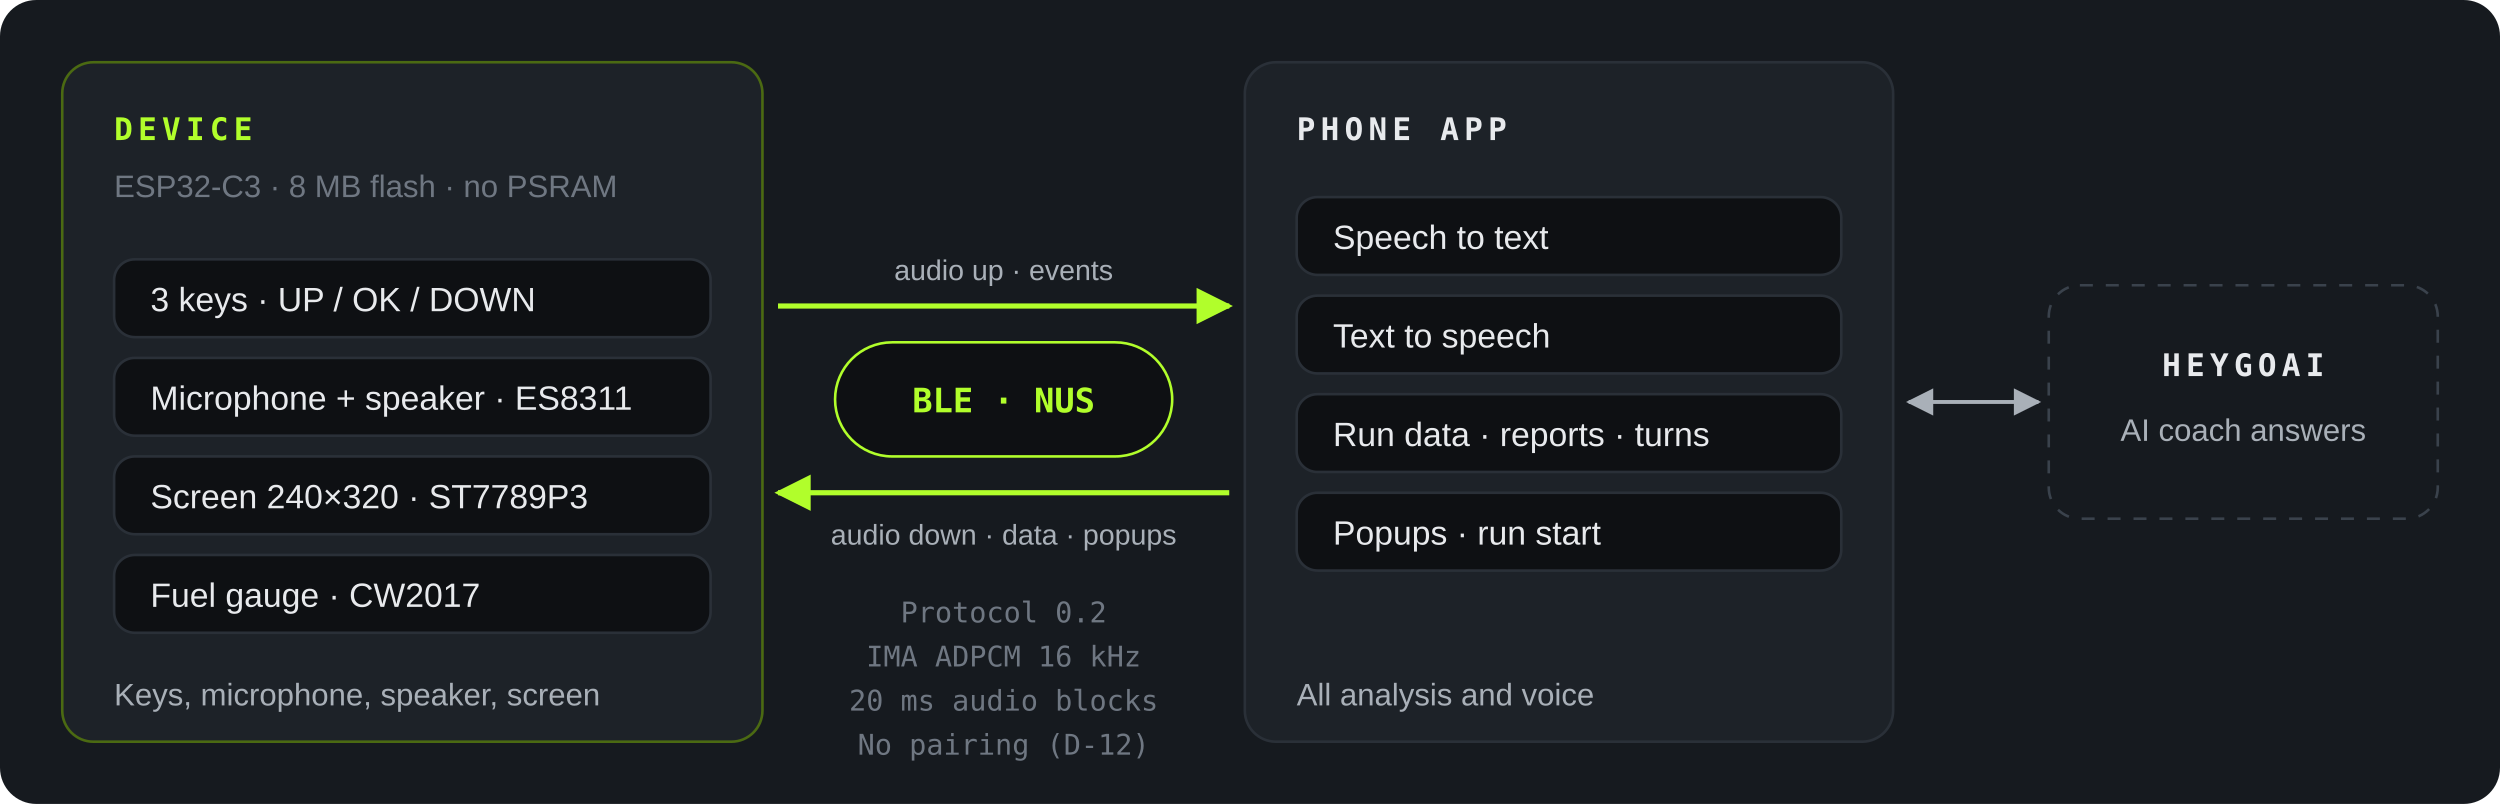
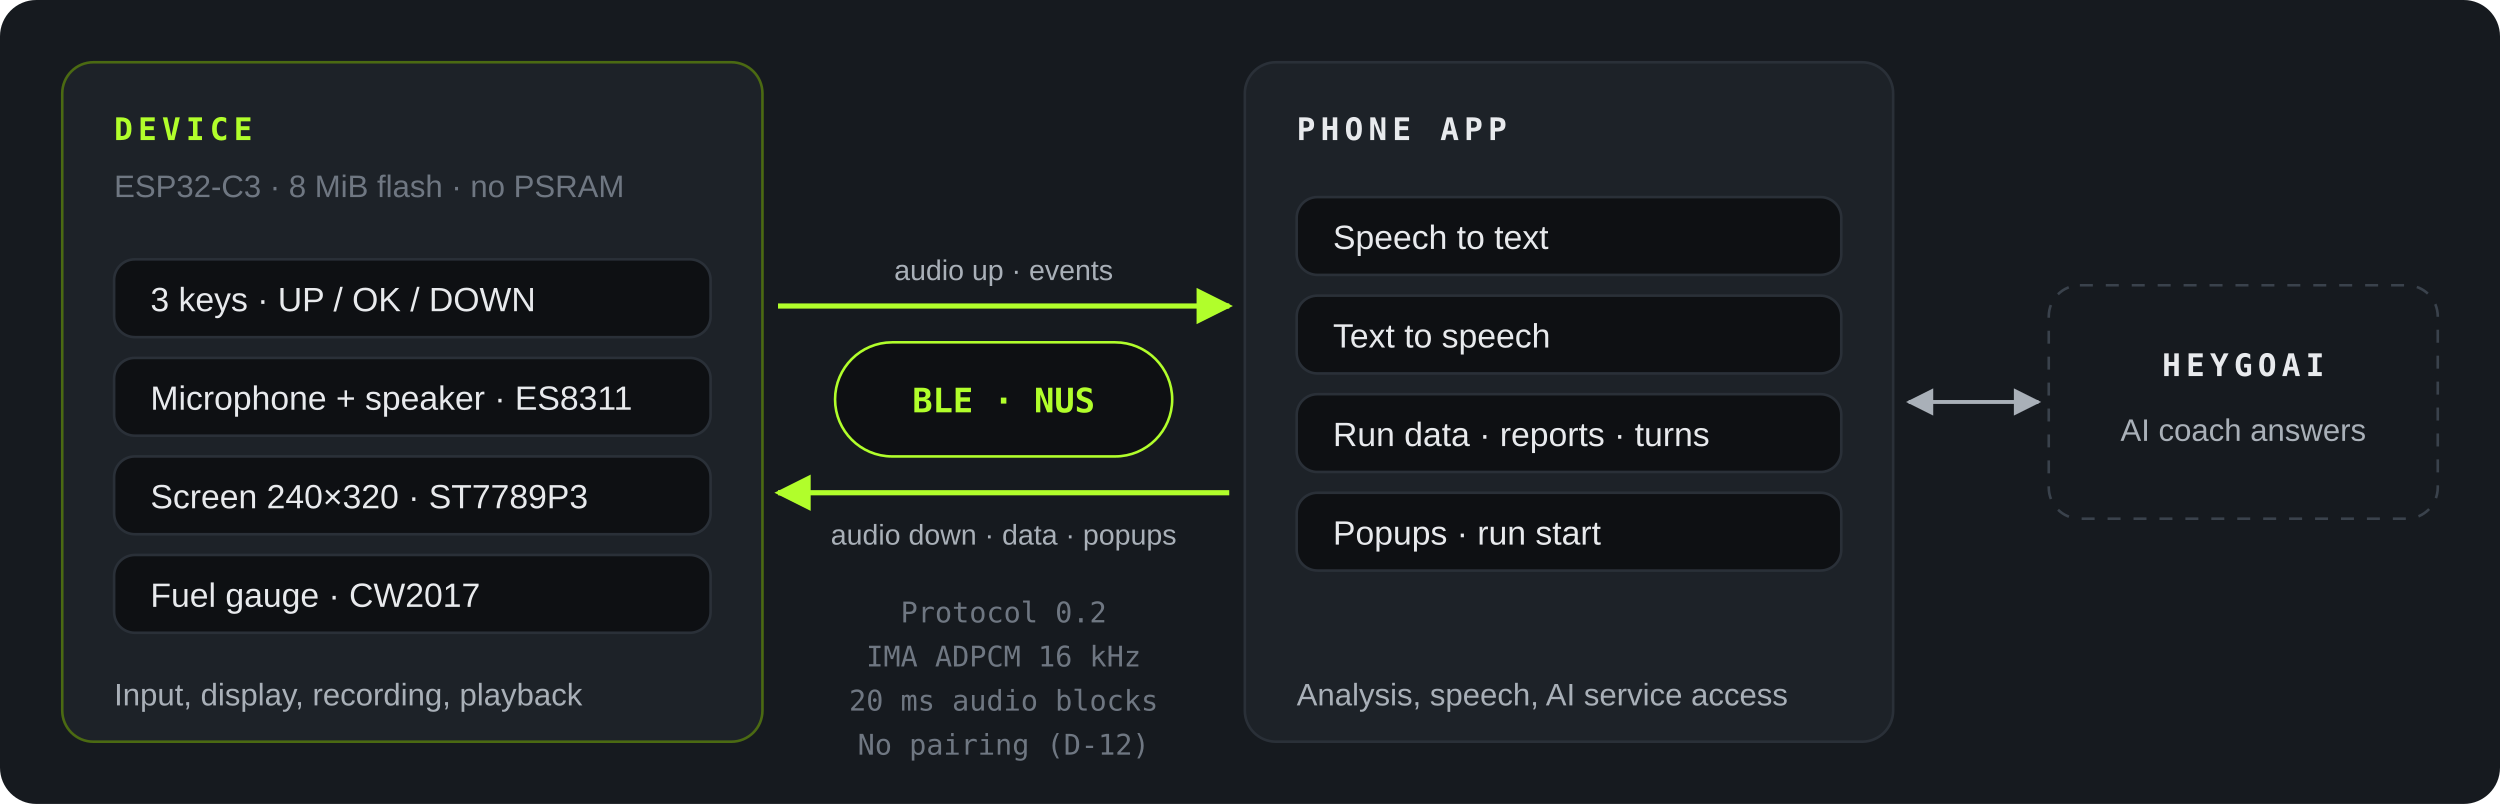
<svg xmlns="http://www.w3.org/2000/svg" viewBox="0 0 964 310" width="964" height="310" role="img" aria-label="System architecture: device, BLE link, phone app, and HeygoAI" font-family="-apple-system, 'PingFang SC', 'Noto Sans SC', 'Helvetica Neue', Arial, sans-serif">
  <defs>
    <marker id="ah" viewBox="0 0 10 10" refX="9" refY="5" markerWidth="7" markerHeight="7" orient="auto-start-reverse">
      <path d="M0,0 L10,5 L0,10 z" fill="#b1fe2b" />
    </marker>
    <marker id="ag" viewBox="0 0 10 10" refX="9" refY="5" markerWidth="7" markerHeight="7" orient="auto-start-reverse">
      <path d="M0,0 L10,5 L0,10 z" fill="#a9b0b8" />
    </marker>
  </defs>
  <rect width="964" height="310" rx="14" fill="#161a1f" />
  <rect x="24" y="24" width="270" height="262" rx="12" fill="#1d2228" stroke="#4b6a12" />
  <text x="44" y="54" font-size="12" fill="#b1fe2b" font-weight="700" text-anchor="start" font-family="'SF Mono', Menlo, Consolas, monospace" letter-spacing="2">DEVICE</text>
-   <text x="44" y="76" font-size="12" fill="#6f7782" font-weight="400" text-anchor="start">ESP32-C3 · 8 MB flash · no PSRAM</text>
+   <text x="44" y="76" font-size="12" fill="#6f7782" font-weight="400" text-anchor="start">ESP32-C3 · 8 MiB flash · no PSRAM</text>
  <rect x="44" y="100" width="230" height="30" rx="8" fill="#0e1013" stroke="#2a3038" />
  <text x="58" y="120" font-size="13" fill="#e8eaed" font-weight="400" text-anchor="start">3 keys · UP / OK / DOWN</text>
  <rect x="44" y="138" width="230" height="30" rx="8" fill="#0e1013" stroke="#2a3038" />
  <text x="58" y="158" font-size="13" fill="#e8eaed" font-weight="400" text-anchor="start">Microphone + speaker · ES8311</text>
  <rect x="44" y="176" width="230" height="30" rx="8" fill="#0e1013" stroke="#2a3038" />
  <text x="58" y="196" font-size="13" fill="#e8eaed" font-weight="400" text-anchor="start">Screen 240×320 · ST7789P3</text>
  <rect x="44" y="214" width="230" height="30" rx="8" fill="#0e1013" stroke="#2a3038" />
  <text x="58" y="234" font-size="13" fill="#e8eaed" font-weight="400" text-anchor="start">Fuel gauge · CW2017</text>
-   <text x="44" y="272" font-size="12" fill="#a9b0b8" font-weight="400" text-anchor="start">Keys, microphone, speaker, screen</text>
+   <text x="44" y="272" font-size="12" fill="#a9b0b8" font-weight="400" text-anchor="start">Input, display, recording, playback</text>
  <line x1="300" y1="118" x2="474" y2="118" stroke="#b1fe2b" stroke-width="2" marker-end="url(#ah)" />
  <line x1="474" y1="190" x2="300" y2="190" stroke="#b1fe2b" stroke-width="2" marker-end="url(#ah)" />
  <text x="387" y="108" font-size="11" fill="#a9b0b8" font-weight="400" text-anchor="middle">audio up · events</text>
  <text x="387" y="210" font-size="11" fill="#a9b0b8" font-weight="400" text-anchor="middle">audio down · data · popups</text>
  <rect x="322" y="132" width="130" height="44" rx="22" fill="#0e1013" stroke="#b1fe2b" />
  <text x="387" y="159" font-size="13" fill="#b1fe2b" font-weight="700" text-anchor="middle" font-family="'SF Mono', Menlo, Consolas, monospace">BLE · NUS</text>
  <text x="387" y="240" font-size="11" fill="#6f7782" font-weight="400" text-anchor="middle" font-family="'SF Mono', Menlo, Consolas, monospace">Protocol 0.2</text>
  <text x="387" y="257" font-size="11" fill="#6f7782" font-weight="400" text-anchor="middle" font-family="'SF Mono', Menlo, Consolas, monospace">IMA ADPCM 16 kHz</text>
  <text x="387" y="274" font-size="11" fill="#6f7782" font-weight="400" text-anchor="middle" font-family="'SF Mono', Menlo, Consolas, monospace">20 ms audio blocks</text>
  <text x="387" y="291" font-size="11" fill="#6f7782" font-weight="400" text-anchor="middle" font-family="'SF Mono', Menlo, Consolas, monospace">No pairing (D-12)</text>
  <rect x="480" y="24" width="250" height="262" rx="12" fill="#1d2228" stroke="#2a3038" />
  <text x="500" y="54" font-size="12" fill="#e8eaed" font-weight="700" text-anchor="start" font-family="'SF Mono', Menlo, Consolas, monospace" letter-spacing="2">PHONE APP</text>
  <rect x="500" y="76" width="210" height="30" rx="8" fill="#0e1013" stroke="#2a3038" />
  <text x="514" y="96" font-size="13" fill="#e8eaed" font-weight="400" text-anchor="start">Speech to text</text>
  <rect x="500" y="114" width="210" height="30" rx="8" fill="#0e1013" stroke="#2a3038" />
  <text x="514" y="134" font-size="13" fill="#e8eaed" font-weight="400" text-anchor="start">Text to speech</text>
  <rect x="500" y="152" width="210" height="30" rx="8" fill="#0e1013" stroke="#2a3038" />
  <text x="514" y="172" font-size="13" fill="#e8eaed" font-weight="400" text-anchor="start">Run data · reports · turns</text>
  <rect x="500" y="190" width="210" height="30" rx="8" fill="#0e1013" stroke="#2a3038" />
  <text x="514" y="210" font-size="13" fill="#e8eaed" font-weight="400" text-anchor="start">Popups · run start</text>
-   <text x="500" y="272" font-size="12" fill="#a9b0b8" font-weight="400" text-anchor="start">All analysis and voice</text>
+   <text x="500" y="272" font-size="12" fill="#a9b0b8" font-weight="400" text-anchor="start">Analysis, speech, AI service access</text>
  <line x1="736" y1="155" x2="786" y2="155" stroke="#a9b0b8" stroke-width="1.5" marker-end="url(#ag)" marker-start="url(#ag)" />
  <rect x="790" y="110" width="150" height="90" rx="12" fill="#161a1f" stroke="#3a424c" stroke-dasharray="5 5" />
  <text x="865" y="145" font-size="12" fill="#e8eaed" font-weight="700" text-anchor="middle" font-family="'SF Mono', Menlo, Consolas, monospace" letter-spacing="2">HEYGOAI</text>
  <text x="865" y="170" font-size="12" fill="#a9b0b8" font-weight="400" text-anchor="middle">AI coach answers</text>
</svg>
